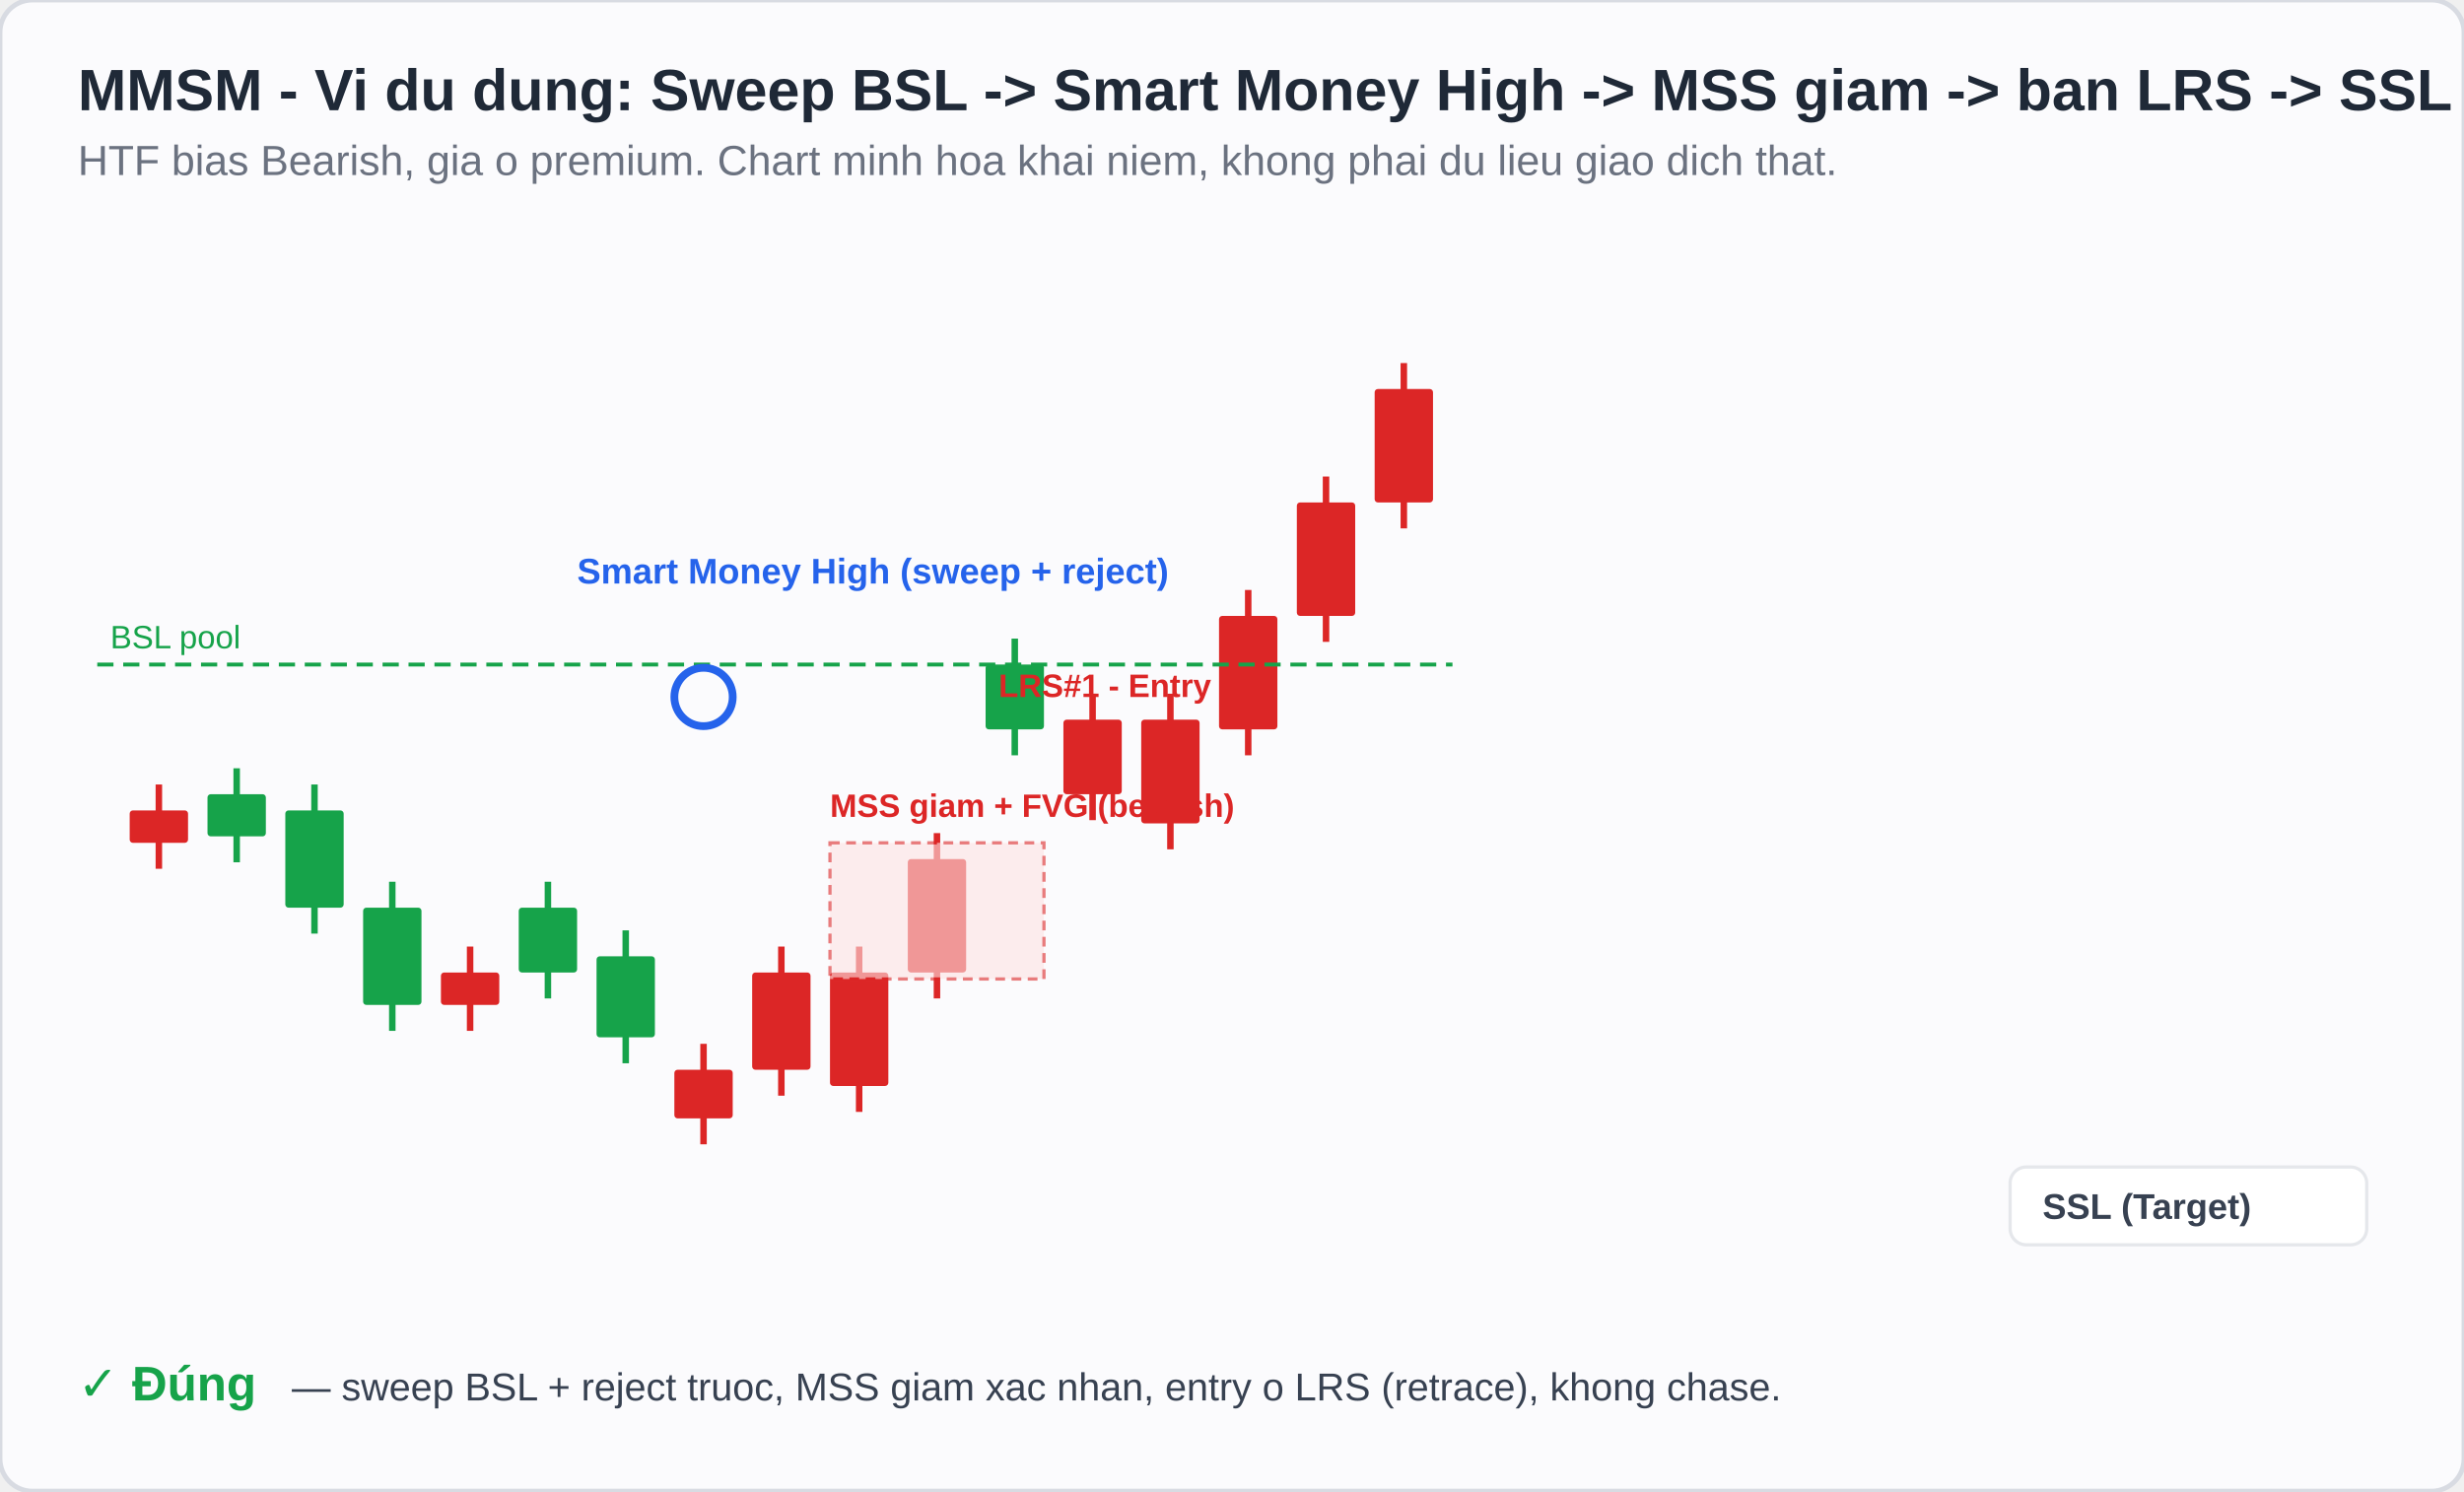
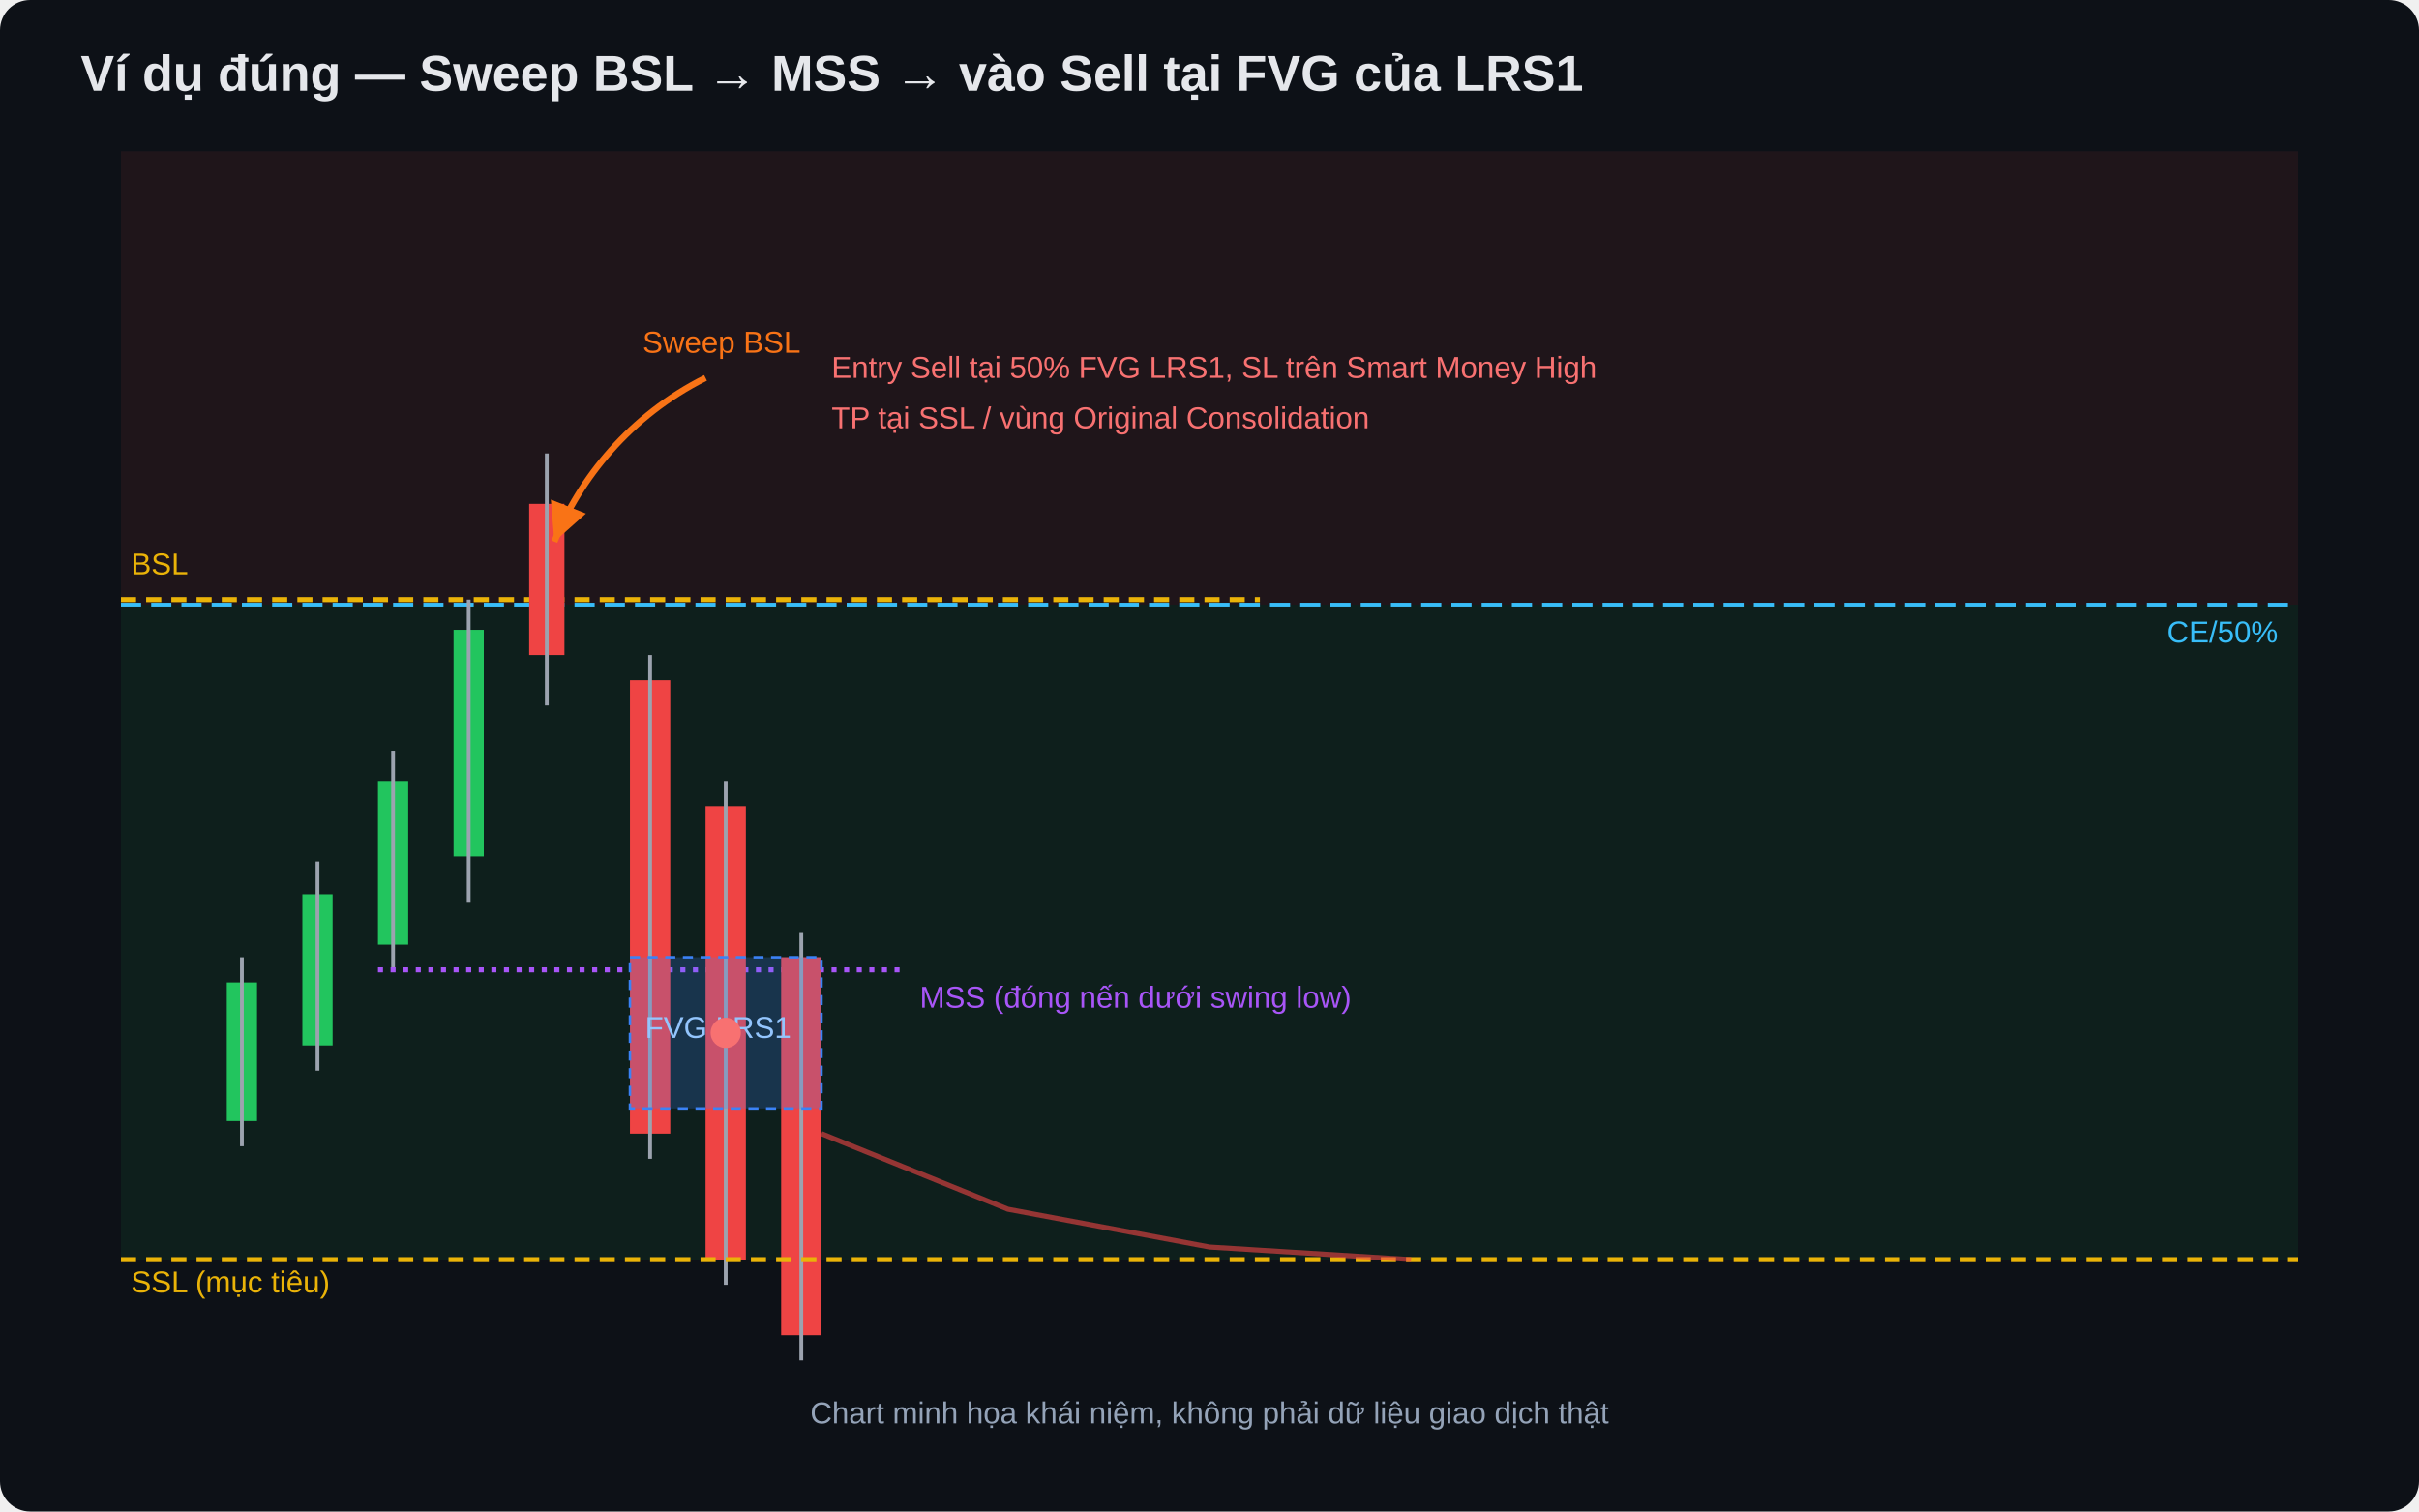
- <svg xmlns="http://www.w3.org/2000/svg" viewBox="0 0 760 460" font-family="'Segoe UI', Arial, sans-serif">
-   <rect x="0" y="0" width="760" height="460" rx="10" fill="#FBFBFD" stroke="#D8DBE2" stroke-width="1.5" />
-   <text x="24" y="34" font-size="18" font-weight="700" fill="#1F2937">MMSM - Vi du dung: Sweep BSL -&gt; Smart Money High -&gt; MSS giam -&gt; ban LRS -&gt; SSL</text>
-   <text x="24" y="54" font-size="13" fill="#6B7280">HTF bias Bearish, gia o premium. Chart minh hoa khai niem, khong phai du lieu giao dich that.</text>
-   <rect x="48.0" y="242" width="2" height="26" fill="#DC2626" />
-   <rect x="40" y="250" width="18" height="10" fill="#DC2626" rx="1" />
-   <rect x="72.0" y="237" width="2" height="29" fill="#16A34A" />
-   <rect x="64" y="245" width="18" height="13" fill="#16A34A" rx="1" />
-   <rect x="96.0" y="242" width="2" height="46" fill="#16A34A" />
-   <rect x="88" y="250" width="18" height="30" fill="#16A34A" rx="1" />
-   <rect x="120.0" y="272" width="2" height="46" fill="#16A34A" />
-   <rect x="112" y="280" width="18" height="30" fill="#16A34A" rx="1" />
-   <rect x="144.0" y="292" width="2" height="26" fill="#DC2626" />
-   <rect x="136" y="300" width="18" height="10" fill="#DC2626" rx="1" />
-   <rect x="168.0" y="272" width="2" height="36" fill="#16A34A" />
-   <rect x="160" y="280" width="18" height="20" fill="#16A34A" rx="1" />
-   <rect x="192.0" y="287" width="2" height="41" fill="#16A34A" />
-   <rect x="184" y="295" width="18" height="25" fill="#16A34A" rx="1" />
-   <rect x="216.0" y="322" width="2" height="31" fill="#DC2626" />
-   <rect x="208" y="330" width="18" height="15" fill="#DC2626" rx="1" />
-   <rect x="240.0" y="292" width="2" height="46" fill="#DC2626" />
-   <rect x="232" y="300" width="18" height="30" fill="#DC2626" rx="1" />
-   <rect x="264.0" y="292" width="2" height="51" fill="#DC2626" />
-   <rect x="256" y="300" width="18" height="35" fill="#DC2626" rx="1" />
-   <rect x="288.0" y="257" width="2" height="51" fill="#DC2626" />
-   <rect x="280" y="265" width="18" height="35" fill="#DC2626" rx="1" />
-   <rect x="312.0" y="197" width="2" height="36" fill="#16A34A" />
-   <rect x="304" y="205" width="18" height="20" fill="#16A34A" rx="1" />
-   <rect x="336.0" y="214" width="2" height="39" fill="#DC2626" />
-   <rect x="328" y="222" width="18" height="23" fill="#DC2626" rx="1" />
-   <rect x="360.0" y="214" width="2" height="48" fill="#DC2626" />
-   <rect x="352" y="222" width="18" height="32" fill="#DC2626" rx="1" />
-   <rect x="384.0" y="182" width="2" height="51" fill="#DC2626" />
-   <rect x="376" y="190" width="18" height="35" fill="#DC2626" rx="1" />
-   <rect x="408.0" y="147" width="2" height="51" fill="#DC2626" />
-   <rect x="400" y="155" width="18" height="35" fill="#DC2626" rx="1" />
-   <rect x="432.0" y="112" width="2" height="51" fill="#DC2626" />
-   <rect x="424" y="120" width="18" height="35" fill="#DC2626" rx="1" />
-   <line x1="30" y1="205" x2="448" y2="205" stroke="#16A34A" stroke-width="1.2" stroke-dasharray="5 3" />
-   <text x="34" y="200" font-size="10" fill="#16A34A">BSL pool</text>
-   <circle cx="217" cy="215" r="9" fill="none" stroke="#2563EB" stroke-width="2.4" />
-   <text x="178" y="180" font-size="11" font-weight="700" fill="#2563EB">Smart Money High (sweep + reject)</text>
-   <rect x="256" y="260" width="66" height="42" fill="#FEE2E2" opacity="0.6" stroke="#DC2626" stroke-dasharray="3 2" />
-   <text x="256" y="252" font-size="10" font-weight="700" fill="#DC2626">MSS giam + FVG (bearish)</text>
-   <circle cx="337" cy="235" r="7" fill="none" stroke="#DC2626" stroke-width="2.2" />
-   <text x="308" y="215" font-size="10" font-weight="700" fill="#DC2626">LRS#1 - Entry</text>
-   <rect x="620" y="360" width="110" height="24" rx="5" fill="#FFFFFF" stroke="#E5E7EB" />
-   <text x="630" y="376" font-size="11" font-weight="700" fill="#374151">SSL (Target)</text>
-   <text x="24" y="432" font-size="15" font-weight="700" fill="#16A34A">✓ Đúng</text>
-   <text x="90" y="432" font-size="12" fill="#374151">— sweep BSL + reject truoc, MSS giam xac nhan, entry o LRS (retrace), khong chase.</text>
+ <svg xmlns="http://www.w3.org/2000/svg" viewBox="0 0 960 600" font-family="Segoe UI, Arial, sans-serif">
+   <rect width="960" height="600" rx="12" fill="#0d1117" />
+   <text x="32" y="36" font-size="20" font-weight="700" fill="#e5e7eb">Ví dụ đúng — Sweep BSL → MSS → vào Sell tại FVG của LRS1</text>
+   <rect x="48" y="60" width="864" height="180" fill="rgba(239,68,68,0.08)" />
+   <rect x="48" y="240" width="864" height="260" fill="rgba(34,197,94,0.08)" />
+   <line x1="48" y1="240" x2="912" y2="240" stroke="#38bdf8" stroke-width="1.5" stroke-dasharray="8 4" />
+   <text x="860" y="255" font-size="12" fill="#38bdf8">CE/50%</text>
+   <rect x="90" y="390" width="12" height="55" fill="#22c55e" />
+   <line x1="96" y1="380" x2="96" y2="455" stroke="#9ca3af" stroke-width="1.5" />
+   <rect x="120" y="355" width="12" height="60" fill="#22c55e" />
+   <line x1="126" y1="342" x2="126" y2="425" stroke="#9ca3af" stroke-width="1.5" />
+   <rect x="150" y="310" width="12" height="65" fill="#22c55e" />
+   <line x1="156" y1="298" x2="156" y2="385" stroke="#9ca3af" stroke-width="1.5" />
+   <rect x="180" y="250" width="12" height="90" fill="#22c55e" />
+   <line x1="186" y1="238" x2="186" y2="358" stroke="#9ca3af" stroke-width="1.5" />
+   <line x1="48" y1="238" x2="500" y2="238" stroke="#eab308" stroke-width="2" stroke-dasharray="6 4" />
+   <text x="52" y="228" font-size="12" fill="#eab308">BSL</text>
+   <defs>
+     <marker id="arrOMMSM3" markerWidth="10" markerHeight="10" refX="6" refY="3" orient="auto">
+       <path d="M0,6 L6,3 L0,0 Z" fill="#f97316" />
+     </marker>
+   </defs>
+   <rect x="210" y="200" width="14" height="60" fill="#ef4444" />
+   <line x1="217" y1="180" x2="217" y2="280" stroke="#9ca3af" stroke-width="1.5" />
+   <path d="M280,150 C250,165 230,190 220,215" fill="none" stroke="#f97316" stroke-width="2.5" marker-end="url(#arrOMMSM3)" />
+   <text x="255" y="140" font-size="12" fill="#f97316">Sweep BSL</text>
+   <line x1="150" y1="385" x2="360" y2="385" stroke="#a855f7" stroke-width="2" stroke-dasharray="2 3" />
+   <text x="365" y="400" font-size="12" fill="#a855f7">MSS (đóng nến dưới swing low)</text>
+   <rect x="250" y="270" width="16" height="180" fill="#ef4444" />
+   <line x1="258" y1="260" x2="258" y2="460" stroke="#9ca3af" stroke-width="1.5" />
+   <rect x="280" y="320" width="16" height="180" fill="#ef4444" />
+   <line x1="288" y1="310" x2="288" y2="510" stroke="#9ca3af" stroke-width="1.5" />
+   <rect x="310" y="380" width="16" height="150" fill="#ef4444" />
+   <line x1="318" y1="370" x2="318" y2="540" stroke="#9ca3af" stroke-width="1.5" />
+   <rect x="250" y="380" width="76" height="60" fill="rgba(59,130,246,0.22)" stroke="#3b82f6" stroke-dasharray="4 3" />
+   <text x="256" y="412" font-size="12" fill="#93c5fd">FVG LRS1</text>
+   <circle cx="288" cy="410" r="6" fill="#f87171" />
+   <text x="330" y="150" font-size="12" fill="#f87171">Entry Sell tại 50% FVG LRS1, SL trên Smart Money High</text>
+   <text x="330" y="170" font-size="12" fill="#f87171">TP tại SSL / vùng Original Consolidation</text>
+   <line x1="48" y1="500" x2="912" y2="500" stroke="#eab308" stroke-width="2" stroke-dasharray="6 4" />
+   <text x="52" y="513" font-size="12" fill="#eab308">SSL (mục tiêu)</text>
+   <polyline points="326,450 400,480 480,495 560,500" fill="none" stroke="#ef4444" stroke-width="2" opacity="0.6" />
+   <text x="480" y="565" font-size="12" fill="#94a3b8" text-anchor="middle">Chart minh họa khái niệm, không phải dữ liệu giao dịch thật</text>
</svg>
